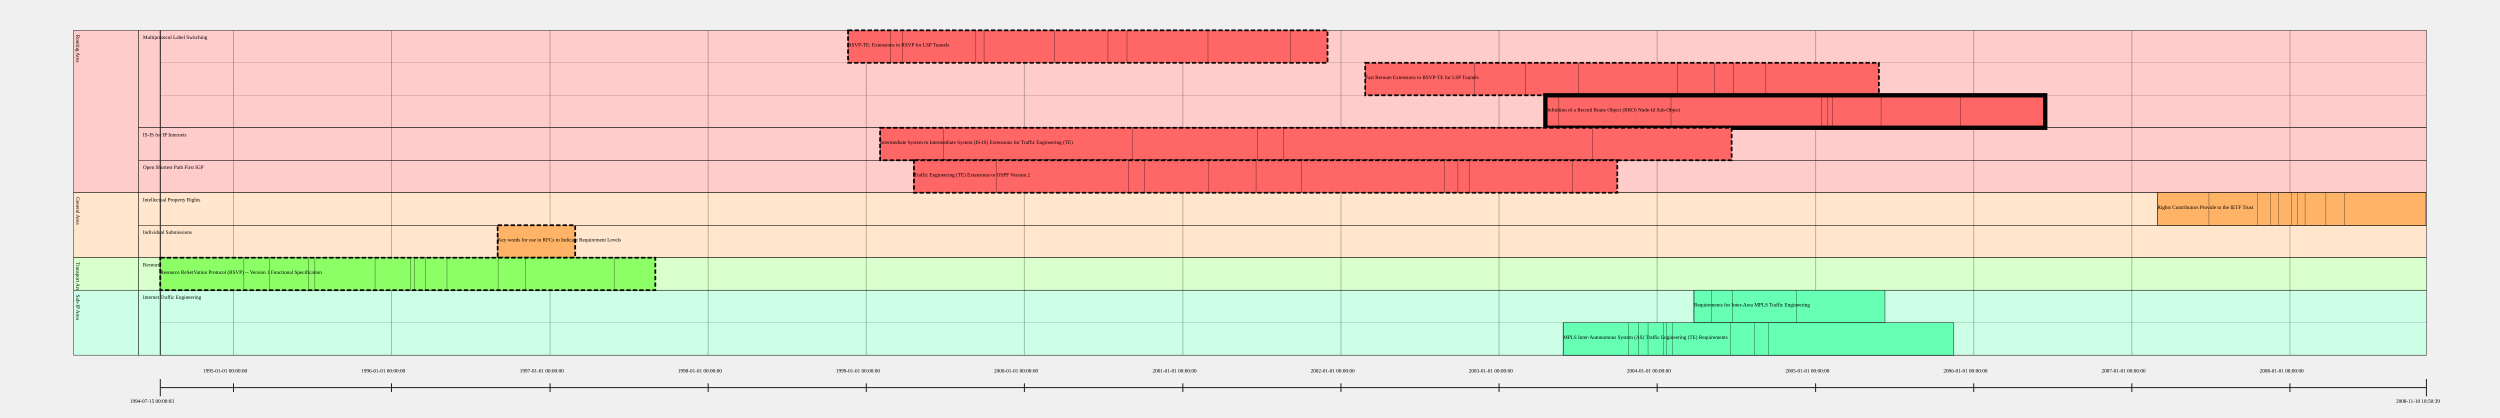
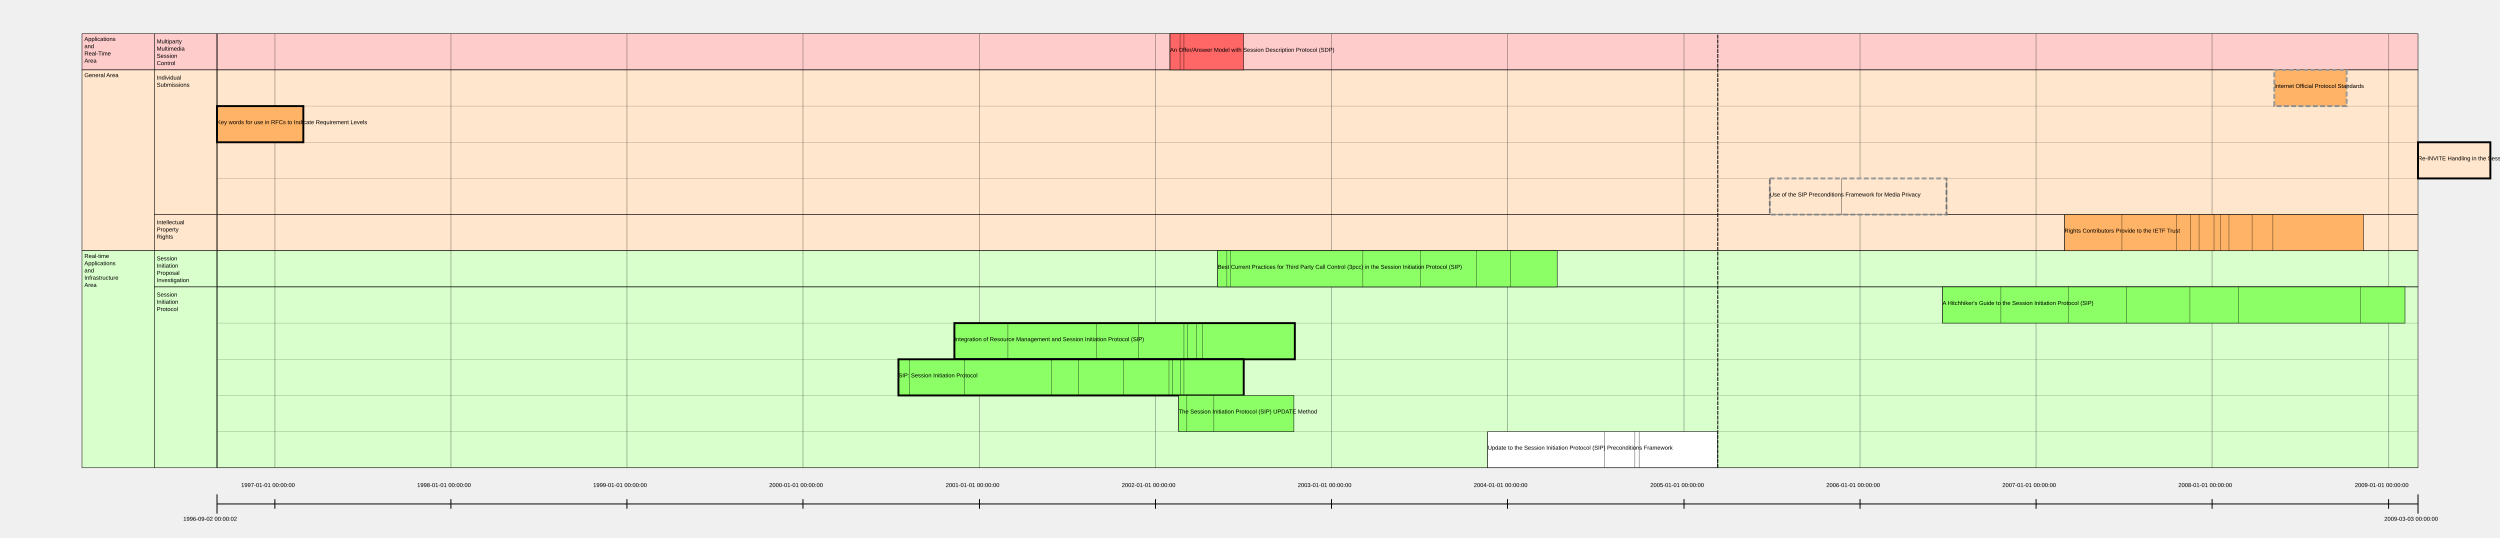
- <svg xmlns="http://www.w3.org/2000/svg" baseProfile="full" height="965" version="1.1" width="5772">
+ <svg xmlns="http://www.w3.org/2000/svg" baseProfile="full" height="1115" version="1.1" width="5184">
  <defs />
-   <style type="text/css">#title ,#abstract {
+   <style type="text/css">text {
    font-family: Arial;
    background-color: #92a8d1;
    height: 100%;
}</style>
-   <rect fill="#ffcccc" height="375" stroke="#000000" width="150" x="170" y="70" />
-   <text lengthAdjust="spacing" textLength="150" writing-mode="tb" x="180" y="80">Routing Area</text>
-   <rect fill="#ffe6cc" height="150" stroke="#000000" width="150" x="170" y="445" />
-   <text lengthAdjust="spacing" textLength="150" writing-mode="tb" x="180" y="455">General Area</text>
-   <rect fill="#d9ffcc" height="75" stroke="#000000" width="150" x="170" y="595" />
-   <text lengthAdjust="spacing" textLength="150" writing-mode="tb" x="180" y="605">Transport Area</text>
-   <rect fill="#ccffe6" height="150" stroke="#000000" width="150" x="170" y="670" />
-   <text lengthAdjust="spacing" textLength="150" writing-mode="tb" x="180" y="680">Sub-IP Area</text>
-   <rect fill="#ffcccc" height="225" stroke="#000000" width="5282" x="320" y="70" />
-   <text lengthAdjust="spacing" textLength="150" x="330" y="90">Multiprotocol Label Switching</text>
-   <line stroke="#000000" stroke-width="2" x1="370" x2="370" y1="70" y2="295" />
-   <rect fill="#ffcccc" height="75" stroke="#000000" width="5282" x="320" y="295" />
-   <text lengthAdjust="spacing" textLength="150" x="330" y="315">IS-IS for IP Internets</text>
-   <line stroke="#000000" stroke-width="2" x1="370" x2="370" y1="295" y2="370" />
-   <rect fill="#ffcccc" height="75" stroke="#000000" width="5282" x="320" y="370" />
-   <text lengthAdjust="spacing" textLength="150" x="330" y="390">Open Shortest Path First IGP</text>
-   <line stroke="#000000" stroke-width="2" x1="370" x2="370" y1="370" y2="445" />
-   <rect fill="#ffe6cc" height="75" stroke="#000000" width="5282" x="320" y="445" />
-   <text lengthAdjust="spacing" textLength="150" x="330" y="465">Intellectual Property Rights</text>
-   <line stroke="#000000" stroke-width="2" x1="370" x2="370" y1="445" y2="520" />
-   <rect fill="#ffe6cc" height="75" stroke="#000000" width="5282" x="320" y="520" />
-   <text lengthAdjust="spacing" textLength="150" x="330" y="540">Individual Submissions</text>
-   <line stroke="#000000" stroke-width="2" x1="370" x2="370" y1="520" y2="595" />
-   <rect fill="#d9ffcc" height="75" stroke="#000000" width="5282" x="320" y="595" />
-   <text lengthAdjust="spacing" textLength="150" x="330" y="615">Resource Reservation Setup Protocol</text>
-   <line stroke="#000000" stroke-width="2" x1="370" x2="370" y1="595" y2="670" />
-   <rect fill="#ccffe6" height="150" stroke="#000000" width="5282" x="320" y="670" />
-   <text lengthAdjust="spacing" textLength="150" x="330" y="690">Internet Traffic Engineering</text>
-   <line stroke="#000000" stroke-width="2" x1="370" x2="370" y1="670" y2="820" />
-   <line stroke="#000000" stroke-width="2" x1="370" x2="5602" y1="895" y2="895" />
-   <line stroke="#000000" stroke-width="2" x1="370" x2="370" y1="915" y2="875" />
-   <line stroke="#000000" stroke-width="2" x1="5602" x2="5602" y1="915" y2="875" />
-   <text x="300" y="930">1994-07-15 00:00:03</text>
-   <text x="5532" y="930">2008-11-10 18:50:39</text>
-   <line stroke="#111111" stroke-opacity="0.3" stroke-width="2" x1="539" x2="539" y1="820" y2="70" />
-   <line stroke="#000000" stroke-width="2" x1="539" x2="539" y1="905" y2="885" />
-   <text x="469" y="860">1995-01-01 00:00:00</text>
-   <line stroke="#111111" stroke-opacity="0.3" stroke-width="2" x1="904" x2="904" y1="820" y2="70" />
-   <line stroke="#000000" stroke-width="2" x1="904" x2="904" y1="905" y2="885" />
-   <text x="834" y="860">1996-01-01 00:00:00</text>
-   <line stroke="#111111" stroke-opacity="0.3" stroke-width="2" x1="1270" x2="1270" y1="820" y2="70" />
-   <line stroke="#000000" stroke-width="2" x1="1270" x2="1270" y1="905" y2="885" />
-   <text x="1200" y="860">1997-01-01 00:00:00</text>
-   <line stroke="#111111" stroke-opacity="0.3" stroke-width="2" x1="1635" x2="1635" y1="820" y2="70" />
-   <line stroke="#000000" stroke-width="2" x1="1635" x2="1635" y1="905" y2="885" />
-   <text x="1565" y="860">1998-01-01 00:00:00</text>
-   <line stroke="#111111" stroke-opacity="0.3" stroke-width="2" x1="2000" x2="2000" y1="820" y2="70" />
-   <line stroke="#000000" stroke-width="2" x1="2000" x2="2000" y1="905" y2="885" />
-   <text x="1930" y="860">1999-01-01 00:00:00</text>
-   <line stroke="#111111" stroke-opacity="0.3" stroke-width="2" x1="2365" x2="2365" y1="820" y2="70" />
-   <line stroke="#000000" stroke-width="2" x1="2365" x2="2365" y1="905" y2="885" />
-   <text x="2295" y="860">2000-01-01 00:00:00</text>
-   <line stroke="#111111" stroke-opacity="0.3" stroke-width="2" x1="2731" x2="2731" y1="820" y2="70" />
-   <line stroke="#000000" stroke-width="2" x1="2731" x2="2731" y1="905" y2="885" />
-   <text x="2661" y="860">2001-01-01 00:00:00</text>
-   <line stroke="#111111" stroke-opacity="0.3" stroke-width="2" x1="3096" x2="3096" y1="820" y2="70" />
-   <line stroke="#000000" stroke-width="2" x1="3096" x2="3096" y1="905" y2="885" />
-   <text x="3026" y="860">2002-01-01 00:00:00</text>
-   <line stroke="#111111" stroke-opacity="0.3" stroke-width="2" x1="3461" x2="3461" y1="820" y2="70" />
-   <line stroke="#000000" stroke-width="2" x1="3461" x2="3461" y1="905" y2="885" />
-   <text x="3391" y="860">2003-01-01 00:00:00</text>
-   <line stroke="#111111" stroke-opacity="0.3" stroke-width="2" x1="3826" x2="3826" y1="820" y2="70" />
-   <line stroke="#000000" stroke-width="2" x1="3826" x2="3826" y1="905" y2="885" />
-   <text x="3756" y="860">2004-01-01 00:00:00</text>
-   <line stroke="#111111" stroke-opacity="0.3" stroke-width="2" x1="4192" x2="4192" y1="820" y2="70" />
-   <line stroke="#000000" stroke-width="2" x1="4192" x2="4192" y1="905" y2="885" />
-   <text x="4122" y="860">2005-01-01 00:00:00</text>
-   <line stroke="#111111" stroke-opacity="0.3" stroke-width="2" x1="4557" x2="4557" y1="820" y2="70" />
-   <line stroke="#000000" stroke-width="2" x1="4557" x2="4557" y1="905" y2="885" />
-   <text x="4487" y="860">2006-01-01 00:00:00</text>
-   <line stroke="#111111" stroke-opacity="0.3" stroke-width="2" x1="4922" x2="4922" y1="820" y2="70" />
-   <line stroke="#000000" stroke-width="2" x1="4922" x2="4922" y1="905" y2="885" />
-   <text x="4852" y="860">2007-01-01 00:00:00</text>
-   <line stroke="#111111" stroke-opacity="0.3" stroke-width="2" x1="5287" x2="5287" y1="820" y2="70" />
-   <line stroke="#000000" stroke-width="2" x1="5287" x2="5287" y1="905" y2="885" />
-   <text x="5217" y="860">2008-01-01 00:00:00</text>
-   <rect fill="#ff6666" height="75" stroke="#000000" stroke-dasharray="10,5" stroke-width="4" width="1107" x="1958" y="70" />
-   <line stroke="#000000" stroke-opacity="0.67" stroke-width="1" x1="2980" x2="2980" y1="145" y2="70" />
-   <line stroke="#000000" stroke-opacity="0.67" stroke-width="1" x1="2789" x2="2789" y1="145" y2="70" />
-   <line stroke="#000000" stroke-opacity="0.67" stroke-width="1" x1="2602" x2="2602" y1="145" y2="70" />
-   <line stroke="#000000" stroke-opacity="0.67" stroke-width="1" x1="2558" x2="2558" y1="145" y2="70" />
-   <line stroke="#000000" stroke-opacity="0.67" stroke-width="1" x1="2434" x2="2434" y1="145" y2="70" />
-   <line stroke="#000000" stroke-opacity="0.67" stroke-width="1" x1="2272" x2="2272" y1="145" y2="70" />
-   <line stroke="#000000" stroke-opacity="0.67" stroke-width="1" x1="2253" x2="2253" y1="145" y2="70" />
-   <line stroke="#000000" stroke-opacity="0.67" stroke-width="1" x1="2083" x2="2083" y1="145" y2="70" />
-   <line stroke="#000000" stroke-opacity="0.67" stroke-width="1" x1="2056" x2="2056" y1="145" y2="70" />
-   <line stroke="#000000" stroke-opacity="0.67" stroke-width="1" x1="1958" x2="1958" y1="145" y2="70" />
-   <text lengthAdjust="spacingAndGlyphs" textLength="1107" x="1958" y="107.5">RSVP-TE: Extensions to RSVP for LSP Tunnels</text>
-   <line stroke="#111111" stroke-opacity="0.3" stroke-width="1" x1="370" x2="5602" y1="145" y2="145" />
-   <rect fill="#ff6666" height="75" stroke="#000000" stroke-dasharray="10,5" stroke-width="4" width="1186" x="3152" y="145" />
-   <line stroke="#000000" stroke-opacity="0.67" stroke-width="1" x1="4077" x2="4077" y1="220" y2="145" />
-   <line stroke="#000000" stroke-opacity="0.67" stroke-width="1" x1="4002" x2="4002" y1="220" y2="145" />
-   <line stroke="#000000" stroke-opacity="0.67" stroke-width="1" x1="3958" x2="3958" y1="220" y2="145" />
-   <line stroke="#000000" stroke-opacity="0.67" stroke-width="1" x1="3873" x2="3873" y1="220" y2="145" />
-   <line stroke="#000000" stroke-opacity="0.67" stroke-width="1" x1="3644" x2="3644" y1="220" y2="145" />
-   <line stroke="#000000" stroke-opacity="0.67" stroke-width="1" x1="3522" x2="3522" y1="220" y2="145" />
-   <line stroke="#000000" stroke-opacity="0.67" stroke-width="1" x1="3405" x2="3405" y1="220" y2="145" />
-   <line stroke="#000000" stroke-opacity="0.67" stroke-width="1" x1="3152" x2="3152" y1="220" y2="145" />
-   <text lengthAdjust="spacingAndGlyphs" textLength="1186" x="3152" y="182.5">Fast Reroute Extensions to RSVP-TE for LSP Tunnels</text>
-   <line stroke="#111111" stroke-opacity="0.3" stroke-width="1" x1="370" x2="5602" y1="220" y2="220" />
-   <rect fill="#ff6666" height="75" stroke="#000000" stroke-dasharray="10,0" stroke-width="10" width="1154" x="3568" y="220" />
-   <line stroke="#000000" stroke-opacity="0.67" stroke-width="1" x1="4527" x2="4527" y1="295" y2="220" />
-   <line stroke="#000000" stroke-opacity="0.67" stroke-width="1" x1="4343" x2="4343" y1="295" y2="220" />
-   <line stroke="#000000" stroke-opacity="0.67" stroke-width="1" x1="4231" x2="4231" y1="295" y2="220" />
-   <line stroke="#000000" stroke-opacity="0.67" stroke-width="1" x1="4220" x2="4220" y1="295" y2="220" />
-   <line stroke="#000000" stroke-opacity="0.67" stroke-width="1" x1="4206" x2="4206" y1="295" y2="220" />
-   <line stroke="#000000" stroke-opacity="0.67" stroke-width="1" x1="3858" x2="3858" y1="295" y2="220" />
-   <line stroke="#000000" stroke-opacity="0.67" stroke-width="1" x1="3599" x2="3599" y1="295" y2="220" />
-   <line stroke="#000000" stroke-opacity="0.67" stroke-width="1" x1="3568" x2="3568" y1="295" y2="220" />
-   <text lengthAdjust="spacingAndGlyphs" textLength="1154" x="3568" y="257.5">Definition of a Record Route Object (RRO) Node-Id Sub-Object</text>
-   <line stroke="#111111" stroke-opacity="0.3" stroke-width="1" x1="370" x2="5602" y1="295" y2="295" />
-   <rect fill="#ff6666" height="75" stroke="#000000" stroke-dasharray="10,5" stroke-width="4" width="1966" x="2032" y="295" />
-   <line stroke="#000000" stroke-opacity="0.67" stroke-width="1" x1="3677" x2="3677" y1="370" y2="295" />
-   <line stroke="#000000" stroke-opacity="0.67" stroke-width="1" x1="2963" x2="2963" y1="370" y2="295" />
-   <line stroke="#000000" stroke-opacity="0.67" stroke-width="1" x1="2903" x2="2903" y1="370" y2="295" />
-   <line stroke="#000000" stroke-opacity="0.67" stroke-width="1" x1="2614" x2="2614" y1="370" y2="295" />
-   <line stroke="#000000" stroke-opacity="0.67" stroke-width="1" x1="2178" x2="2178" y1="370" y2="295" />
-   <line stroke="#000000" stroke-opacity="0.67" stroke-width="1" x1="2032" x2="2032" y1="370" y2="295" />
-   <text lengthAdjust="spacingAndGlyphs" textLength="1966" x="2032" y="332.5">Intermediate System to Intermediate System (IS-IS) Extensions for Traffic Engineering (TE)</text>
-   <line stroke="#111111" stroke-opacity="0.3" stroke-width="1" x1="370" x2="5602" y1="370" y2="370" />
-   <rect fill="#ff6666" height="75" stroke="#000000" stroke-dasharray="10,5" stroke-width="4" width="1624" x="2110" y="370" />
-   <line stroke="#000000" stroke-opacity="0.67" stroke-width="1" x1="3630" x2="3630" y1="445" y2="370" />
-   <line stroke="#000000" stroke-opacity="0.67" stroke-width="1" x1="3392" x2="3392" y1="445" y2="370" />
-   <line stroke="#000000" stroke-opacity="0.67" stroke-width="1" x1="3366" x2="3366" y1="445" y2="370" />
-   <line stroke="#000000" stroke-opacity="0.67" stroke-width="1" x1="3335" x2="3335" y1="445" y2="370" />
-   <line stroke="#000000" stroke-opacity="0.67" stroke-width="1" x1="3005" x2="3005" y1="445" y2="370" />
-   <line stroke="#000000" stroke-opacity="0.67" stroke-width="1" x1="2900" x2="2900" y1="445" y2="370" />
-   <line stroke="#000000" stroke-opacity="0.67" stroke-width="1" x1="2791" x2="2791" y1="445" y2="370" />
-   <line stroke="#000000" stroke-opacity="0.67" stroke-width="1" x1="2643" x2="2643" y1="445" y2="370" />
-   <line stroke="#000000" stroke-opacity="0.67" stroke-width="1" x1="2605" x2="2605" y1="445" y2="370" />
-   <line stroke="#000000" stroke-opacity="0.67" stroke-width="1" x1="2300" x2="2300" y1="445" y2="370" />
-   <line stroke="#000000" stroke-opacity="0.67" stroke-width="1" x1="2110" x2="2110" y1="445" y2="370" />
-   <text lengthAdjust="spacingAndGlyphs" textLength="1624" x="2110" y="407.5">Traffic Engineering (TE) Extensions to OSPF Version 2</text>
-   <line stroke="#111111" stroke-opacity="0.3" stroke-width="1" x1="370" x2="5602" y1="445" y2="445" />
-   <rect fill="#ffb366" height="75" stroke="#000000" stroke-dasharray="10,0" stroke-width="1" width="620" x="4981" y="445" />
-   <line stroke="#000000" stroke-opacity="0.67" stroke-width="1" x1="5413" x2="5413" y1="520" y2="445" />
-   <line stroke="#000000" stroke-opacity="0.67" stroke-width="1" x1="5370" x2="5370" y1="520" y2="445" />
-   <line stroke="#000000" stroke-opacity="0.67" stroke-width="1" x1="5322" x2="5322" y1="520" y2="445" />
-   <line stroke="#000000" stroke-opacity="0.67" stroke-width="1" x1="5305" x2="5305" y1="520" y2="445" />
-   <line stroke="#000000" stroke-opacity="0.67" stroke-width="1" x1="5291" x2="5291" y1="520" y2="445" />
-   <line stroke="#000000" stroke-opacity="0.67" stroke-width="1" x1="5260" x2="5260" y1="520" y2="445" />
-   <line stroke="#000000" stroke-opacity="0.67" stroke-width="1" x1="5242" x2="5242" y1="520" y2="445" />
-   <line stroke="#000000" stroke-opacity="0.67" stroke-width="1" x1="5212" x2="5212" y1="520" y2="445" />
-   <line stroke="#000000" stroke-opacity="0.67" stroke-width="1" x1="5100" x2="5100" y1="520" y2="445" />
-   <line stroke="#000000" stroke-opacity="0.67" stroke-width="1" x1="4981" x2="4981" y1="520" y2="445" />
-   <text lengthAdjust="spacingAndGlyphs" textLength="620" x="4981" y="482.5">Rights Contributors Provide to the IETF Trust</text>
-   <line stroke="#111111" stroke-opacity="0.3" stroke-width="1" x1="370" x2="5602" y1="520" y2="520" />
-   <rect fill="#ffb366" height="75" stroke="#000000" stroke-dasharray="10,5" stroke-width="4" width="179" x="1149" y="520" />
-   <line stroke="#000000" stroke-opacity="0.67" stroke-width="1" x1="1149" x2="1149" y1="595" y2="520" />
-   <text lengthAdjust="spacingAndGlyphs" textLength="179" x="1149" y="557.5">Key words for use in RFCs to Indicate Requirement Levels</text>
-   <line stroke="#111111" stroke-opacity="0.3" stroke-width="1" x1="370" x2="5602" y1="595" y2="595" />
-   <rect fill="#8cff66" height="75" stroke="#000000" stroke-dasharray="10,5" stroke-width="4" width="1143" x="370" y="595" />
-   <line stroke="#000000" stroke-opacity="0.67" stroke-width="1" x1="1418" x2="1418" y1="670" y2="595" />
-   <line stroke="#000000" stroke-opacity="0.67" stroke-width="1" x1="1213" x2="1213" y1="670" y2="595" />
-   <line stroke="#000000" stroke-opacity="0.67" stroke-width="1" x1="1150" x2="1150" y1="670" y2="595" />
-   <line stroke="#000000" stroke-opacity="0.67" stroke-width="1" x1="1032" x2="1032" y1="670" y2="595" />
-   <line stroke="#000000" stroke-opacity="0.67" stroke-width="1" x1="982" x2="982" y1="670" y2="595" />
-   <line stroke="#000000" stroke-opacity="0.67" stroke-width="1" x1="957" x2="957" y1="670" y2="595" />
-   <line stroke="#000000" stroke-opacity="0.67" stroke-width="1" x1="948" x2="948" y1="670" y2="595" />
-   <line stroke="#000000" stroke-opacity="0.67" stroke-width="1" x1="866" x2="866" y1="670" y2="595" />
-   <line stroke="#000000" stroke-opacity="0.67" stroke-width="1" x1="727" x2="727" y1="670" y2="595" />
-   <line stroke="#000000" stroke-opacity="0.67" stroke-width="1" x1="712" x2="712" y1="670" y2="595" />
-   <line stroke="#000000" stroke-opacity="0.67" stroke-width="1" x1="622" x2="622" y1="670" y2="595" />
-   <line stroke="#000000" stroke-opacity="0.67" stroke-width="1" x1="563" x2="563" y1="670" y2="595" />
-   <line stroke="#000000" stroke-opacity="0.67" stroke-width="1" x1="370" x2="370" y1="670" y2="595" />
-   <text lengthAdjust="spacingAndGlyphs" textLength="1143" x="370" y="632.5">Resource ReSerVation Protocol (RSVP) -- Version 1 Functional Specification</text>
-   <line stroke="#111111" stroke-opacity="0.3" stroke-width="1" x1="370" x2="5602" y1="670" y2="670" />
-   <rect fill="#66ffb3" height="75" stroke="#000000" stroke-dasharray="10,0" stroke-width="1" width="441" x="3911" y="670" />
-   <line stroke="#000000" stroke-opacity="0.67" stroke-width="1" x1="4148" x2="4148" y1="745" y2="670" />
-   <line stroke="#000000" stroke-opacity="0.67" stroke-width="1" x1="4000" x2="4000" y1="745" y2="670" />
-   <line stroke="#000000" stroke-opacity="0.67" stroke-width="1" x1="3951" x2="3951" y1="745" y2="670" />
-   <line stroke="#000000" stroke-opacity="0.67" stroke-width="1" x1="3911" x2="3911" y1="745" y2="670" />
-   <text lengthAdjust="spacingAndGlyphs" textLength="441" x="3911" y="707.5">Requirements for Inter-Area MPLS Traffic Engineering</text>
-   <line stroke="#111111" stroke-opacity="0.3" stroke-width="1" x1="370" x2="5602" y1="745" y2="745" />
-   <rect fill="#66ffb3" height="75" stroke="#000000" stroke-dasharray="10,0" stroke-width="1" width="902" x="3609" y="745" />
-   <line stroke="#000000" stroke-opacity="0.67" stroke-width="1" x1="4083" x2="4083" y1="820" y2="745" />
-   <line stroke="#000000" stroke-opacity="0.67" stroke-width="1" x1="4051" x2="4051" y1="820" y2="745" />
-   <line stroke="#000000" stroke-opacity="0.67" stroke-width="1" x1="3995" x2="3995" y1="820" y2="745" />
-   <line stroke="#000000" stroke-opacity="0.67" stroke-width="1" x1="3862" x2="3862" y1="820" y2="745" />
-   <line stroke="#000000" stroke-opacity="0.67" stroke-width="1" x1="3847" x2="3847" y1="820" y2="745" />
-   <line stroke="#000000" stroke-opacity="0.67" stroke-width="1" x1="3840" x2="3840" y1="820" y2="745" />
-   <line stroke="#000000" stroke-opacity="0.67" stroke-width="1" x1="3805" x2="3805" y1="820" y2="745" />
-   <line stroke="#000000" stroke-opacity="0.67" stroke-width="1" x1="3783" x2="3783" y1="820" y2="745" />
-   <line stroke="#000000" stroke-opacity="0.67" stroke-width="1" x1="3760" x2="3760" y1="820" y2="745" />
-   <line stroke="#000000" stroke-opacity="0.67" stroke-width="1" x1="3609" x2="3609" y1="820" y2="745" />
-   <text lengthAdjust="spacingAndGlyphs" textLength="902" x="3609" y="782.5">MPLS Inter-Autonomous System (AS) Traffic Engineering (TE) Requirements</text>
-   <line stroke="#111111" stroke-opacity="0.3" stroke-width="1" x1="370" x2="5602" y1="820" y2="820" />
-   <rect height="1" id="tooltip_bg" rx="4" ry="4" visibility="hidden" width="1" x="0" y="0" />
+   <rect fill="#ffcccc" height="75" stroke="#000000" width="150" x="170" y="70" />
+   <text textLength="96" x="175" y="85">Applications</text>
+   <text textLength="24" x="175" y="100">and</text>
+   <text textLength="72" x="175" y="115">Real-Time</text>
+   <text textLength="32" x="175" y="130">Area</text>
+   <rect fill="#ffe6cc" height="375" stroke="#000000" width="150" x="170" y="145" />
+   <text textLength="140" x="175" y="160">General Area</text>
+   <rect fill="#d9ffcc" height="450" stroke="#000000" width="150" x="170" y="520" />
+   <text textLength="72" x="175" y="535">Real-time</text>
+   <text textLength="96" x="175" y="550">Applications</text>
+   <text textLength="24" x="175" y="565">and</text>
+   <text textLength="112" x="175" y="580">Infrastructure</text>
+   <text textLength="32" x="175" y="595">Area</text>
+   <rect fill="#ffcccc" height="75" stroke="#000000" width="4694" x="320" y="70" />
+   <text textLength="80" x="325" y="90">Multiparty</text>
+   <text textLength="80" x="325" y="105">Multimedia</text>
+   <text textLength="56" x="325" y="120">Session</text>
+   <text textLength="56" x="325" y="135">Control</text>
+   <line stroke="#000000" stroke-width="2" x1="450" x2="450" y1="70" y2="145" />
+   <rect fill="#ffe6cc" height="300" stroke="#000000" width="4694" x="320" y="145" />
+   <text textLength="80" x="325" y="165">Individual</text>
+   <text textLength="88" x="325" y="180">Submissions</text>
+   <line stroke="#000000" stroke-width="2" x1="450" x2="450" y1="145" y2="445" />
+   <rect fill="#ffe6cc" height="75" stroke="#000000" width="4694" x="320" y="445" />
+   <text textLength="96" x="325" y="465">Intellectual</text>
+   <text textLength="64" x="325" y="480">Property</text>
+   <text textLength="48" x="325" y="495">Rights</text>
+   <line stroke="#000000" stroke-width="2" x1="450" x2="450" y1="445" y2="520" />
+   <rect fill="#d9ffcc" height="75" stroke="#000000" width="4694" x="320" y="520" />
+   <text textLength="56" x="325" y="540">Session</text>
+   <text textLength="80" x="325" y="555">Initiation</text>
+   <text textLength="64" x="325" y="570">Proposal</text>
+   <text textLength="104" x="325" y="585">Investigation</text>
+   <line stroke="#000000" stroke-width="2" x1="450" x2="450" y1="520" y2="595" />
+   <rect fill="#d9ffcc" height="375" stroke="#000000" width="4694" x="320" y="595" />
+   <text textLength="56" x="325" y="615">Session</text>
+   <text textLength="80" x="325" y="630">Initiation</text>
+   <text textLength="64" x="325" y="645">Protocol</text>
+   <line stroke="#000000" stroke-width="2" x1="450" x2="450" y1="595" y2="970" />
+   <line stroke="#000000" stroke-width="2" x1="450" x2="5014" y1="1045" y2="1045" />
+   <line stroke="#000000" stroke-width="2" x1="450" x2="450" y1="1065" y2="1025" />
+   <line stroke="#000000" stroke-width="2" x1="5014" x2="5014" y1="1065" y2="1025" />
+   <text x="380" y="1080">1996-09-02 00:00:02</text>
+   <text x="4944" y="1080">2009-03-03 00:00:00</text>
+   <line stroke="#111111" stroke-opacity="0.3" stroke-width="2" x1="570" x2="570" y1="970" y2="70" />
+   <line stroke="#000000" stroke-width="2" x1="570" x2="570" y1="1055" y2="1035" />
+   <text x="500" y="1010">1997-01-01 00:00:00</text>
+   <line stroke="#111111" stroke-opacity="0.3" stroke-width="2" x1="935" x2="935" y1="970" y2="70" />
+   <line stroke="#000000" stroke-width="2" x1="935" x2="935" y1="1055" y2="1035" />
+   <text x="865" y="1010">1998-01-01 00:00:00</text>
+   <line stroke="#111111" stroke-opacity="0.3" stroke-width="2" x1="1300" x2="1300" y1="970" y2="70" />
+   <line stroke="#000000" stroke-width="2" x1="1300" x2="1300" y1="1055" y2="1035" />
+   <text x="1230" y="1010">1999-01-01 00:00:00</text>
+   <line stroke="#111111" stroke-opacity="0.3" stroke-width="2" x1="1665" x2="1665" y1="970" y2="70" />
+   <line stroke="#000000" stroke-width="2" x1="1665" x2="1665" y1="1055" y2="1035" />
+   <text x="1595" y="1010">2000-01-01 00:00:00</text>
+   <line stroke="#111111" stroke-opacity="0.3" stroke-width="2" x1="2031" x2="2031" y1="970" y2="70" />
+   <line stroke="#000000" stroke-width="2" x1="2031" x2="2031" y1="1055" y2="1035" />
+   <text x="1961" y="1010">2001-01-01 00:00:00</text>
+   <line stroke="#111111" stroke-opacity="0.3" stroke-width="2" x1="2396" x2="2396" y1="970" y2="70" />
+   <line stroke="#000000" stroke-width="2" x1="2396" x2="2396" y1="1055" y2="1035" />
+   <text x="2326" y="1010">2002-01-01 00:00:00</text>
+   <line stroke="#111111" stroke-opacity="0.3" stroke-width="2" x1="2761" x2="2761" y1="970" y2="70" />
+   <line stroke="#000000" stroke-width="2" x1="2761" x2="2761" y1="1055" y2="1035" />
+   <text x="2691" y="1010">2003-01-01 00:00:00</text>
+   <line stroke="#111111" stroke-opacity="0.3" stroke-width="2" x1="3126" x2="3126" y1="970" y2="70" />
+   <line stroke="#000000" stroke-width="2" x1="3126" x2="3126" y1="1055" y2="1035" />
+   <text x="3056" y="1010">2004-01-01 00:00:00</text>
+   <line stroke="#111111" stroke-opacity="0.3" stroke-width="2" x1="3492" x2="3492" y1="970" y2="70" />
+   <line stroke="#000000" stroke-width="2" x1="3492" x2="3492" y1="1055" y2="1035" />
+   <text x="3422" y="1010">2005-01-01 00:00:00</text>
+   <line stroke="#111111" stroke-opacity="0.3" stroke-width="2" x1="3857" x2="3857" y1="970" y2="70" />
+   <line stroke="#000000" stroke-width="2" x1="3857" x2="3857" y1="1055" y2="1035" />
+   <text x="3787" y="1010">2006-01-01 00:00:00</text>
+   <line stroke="#111111" stroke-opacity="0.3" stroke-width="2" x1="4222" x2="4222" y1="970" y2="70" />
+   <line stroke="#000000" stroke-width="2" x1="4222" x2="4222" y1="1055" y2="1035" />
+   <text x="4152" y="1010">2007-01-01 00:00:00</text>
+   <line stroke="#111111" stroke-opacity="0.3" stroke-width="2" x1="4587" x2="4587" y1="970" y2="70" />
+   <line stroke="#000000" stroke-width="2" x1="4587" x2="4587" y1="1055" y2="1035" />
+   <text x="4517" y="1010">2008-01-01 00:00:00</text>
+   <line stroke="#111111" stroke-opacity="0.3" stroke-width="2" x1="4953" x2="4953" y1="970" y2="70" />
+   <line stroke="#000000" stroke-width="2" x1="4953" x2="4953" y1="1055" y2="1035" />
+   <text x="4883" y="1010">2009-01-01 00:00:00</text>
+   <rect fill="#ff6666" height="75" stroke="#000000" stroke-dasharray="10,0" stroke-width="1" width="153" x="2426" y="70" />
+   <text lengthAdjust="spacingAndGlyphs" textLength="153" x="2426" y="107.5">An Offer/Answer Model with Session Description Protocol (SDP)</text>
+   <line stroke="#111111" stroke-opacity="0.3" stroke-width="1" x1="450" x2="5014" y1="145" y2="145" />
+   <line stroke="#000000" stroke-opacity="0.67" stroke-width="1" x1="2455" x2="2455" y1="145" y2="70" />
+   <line stroke="#000000" stroke-opacity="0.67" stroke-width="1" x1="2447" x2="2447" y1="145" y2="70" />
+   <line stroke="#000000" stroke-opacity="0.67" stroke-width="1" x1="2426" x2="2426" y1="145" y2="70" />
+   <rect fill="#ffb366" height="75" stroke="#999999" stroke-dasharray="10,5" stroke-width="4" width="150" x="4716" y="145" />
+   <text lengthAdjust="spacingAndGlyphs" textLength="150" x="4716" y="182.5">Internet Official Protocol Standards</text>
+   <line stroke="#111111" stroke-opacity="0.3" stroke-width="1" x1="450" x2="5014" y1="220" y2="220" />
+   <rect fill="#ffb366" height="75" stroke="#000000" stroke-dasharray="10,0" stroke-width="4" width="179" x="450" y="220" />
+   <text lengthAdjust="spacingAndGlyphs" textLength="179" x="450" y="257.5">Key words for use in RFCs to Indicate Requirement Levels</text>
+   <line stroke="#111111" stroke-opacity="0.3" stroke-width="1" x1="450" x2="5014" y1="295" y2="295" />
+   <line stroke="#000000" stroke-opacity="0.67" stroke-width="1" x1="450" x2="450" y1="295" y2="220" />
+   <rect fill="#ffe6cc" height="75" stroke="#000000" stroke-dasharray="10,0" stroke-width="4" width="150" x="5014" y="295" />
+   <text lengthAdjust="spacingAndGlyphs" textLength="150" x="5014" y="332.5">Re-INVITE Handling in the Session Initiation Protocol (SIP)</text>
+   <line stroke="#111111" stroke-opacity="0.3" stroke-width="1" x1="450" x2="5014" y1="370" y2="370" />
+   <line stroke="#000000" stroke-opacity="0.67" stroke-width="1" x1="5014" x2="5014" y1="370" y2="295" />
+   <rect fill="#ffe6cc" height="75" stroke="#999999" stroke-dasharray="10,5" stroke-width="4" width="366" x="3670" y="370" />
+   <text lengthAdjust="spacingAndGlyphs" textLength="366" x="3670" y="407.5">Use of the SIP Preconditions Framework for Media Privacy</text>
+   <line stroke="#111111" stroke-opacity="0.3" stroke-width="1" x1="450" x2="5014" y1="445" y2="445" />
+   <line stroke="#000000" stroke-opacity="0.67" stroke-width="1" x1="4037" x2="4037" y1="445" y2="370" />
+   <line stroke="#000000" stroke-opacity="0.67" stroke-width="1" x1="3818" x2="3818" y1="445" y2="370" />
+   <line stroke="#000000" stroke-opacity="0.67" stroke-width="1" x1="3670" x2="3670" y1="445" y2="370" />
+   <rect fill="#ffb366" height="75" stroke="#000000" stroke-dasharray="10,0" stroke-width="1" width="620" x="4281" y="445" />
+   <text lengthAdjust="spacingAndGlyphs" textLength="620" x="4281" y="482.5">Rights Contributors Provide to the IETF Trust</text>
+   <line stroke="#111111" stroke-opacity="0.3" stroke-width="1" x1="450" x2="5014" y1="520" y2="520" />
+   <line stroke="#000000" stroke-opacity="0.67" stroke-width="1" x1="4713" x2="4713" y1="520" y2="445" />
+   <line stroke="#000000" stroke-opacity="0.67" stroke-width="1" x1="4670" x2="4670" y1="520" y2="445" />
+   <line stroke="#000000" stroke-opacity="0.67" stroke-width="1" x1="4622" x2="4622" y1="520" y2="445" />
+   <line stroke="#000000" stroke-opacity="0.67" stroke-width="1" x1="4605" x2="4605" y1="520" y2="445" />
+   <line stroke="#000000" stroke-opacity="0.67" stroke-width="1" x1="4591" x2="4591" y1="520" y2="445" />
+   <line stroke="#000000" stroke-opacity="0.67" stroke-width="1" x1="4560" x2="4560" y1="520" y2="445" />
+   <line stroke="#000000" stroke-opacity="0.67" stroke-width="1" x1="4542" x2="4542" y1="520" y2="445" />
+   <line stroke="#000000" stroke-opacity="0.67" stroke-width="1" x1="4513" x2="4513" y1="520" y2="445" />
+   <line stroke="#000000" stroke-opacity="0.67" stroke-width="1" x1="4400" x2="4400" y1="520" y2="445" />
+   <line stroke="#000000" stroke-opacity="0.67" stroke-width="1" x1="4281" x2="4281" y1="520" y2="445" />
+   <rect fill="#8cff66" height="75" stroke="#000000" stroke-dasharray="10,0" stroke-width="1" width="704" x="2525" y="520" />
+   <text lengthAdjust="spacingAndGlyphs" textLength="704" x="2525" y="557.5">Best Current Practices for Third Party Call Control (3pcc) in the Session Initiation Protocol (SIP)</text>
+   <line stroke="#111111" stroke-opacity="0.3" stroke-width="1" x1="450" x2="5014" y1="595" y2="595" />
+   <line stroke="#000000" stroke-opacity="0.67" stroke-width="1" x1="3132" x2="3132" y1="595" y2="520" />
+   <line stroke="#000000" stroke-opacity="0.67" stroke-width="1" x1="3062" x2="3062" y1="595" y2="520" />
+   <line stroke="#000000" stroke-opacity="0.67" stroke-width="1" x1="2945" x2="2945" y1="595" y2="520" />
+   <line stroke="#000000" stroke-opacity="0.67" stroke-width="1" x1="2826" x2="2826" y1="595" y2="520" />
+   <line stroke="#000000" stroke-opacity="0.67" stroke-width="1" x1="2552" x2="2552" y1="595" y2="520" />
+   <line stroke="#000000" stroke-opacity="0.67" stroke-width="1" x1="2544" x2="2544" y1="595" y2="520" />
+   <line stroke="#000000" stroke-opacity="0.67" stroke-width="1" x1="2525" x2="2525" y1="595" y2="520" />
+   <rect fill="#8cff66" height="75" stroke="#000000" stroke-dasharray="10,0" stroke-width="1" width="959" x="4028" y="595" />
+   <text lengthAdjust="spacingAndGlyphs" textLength="959" x="4028" y="632.5">A Hitchhiker's Guide to the Session Initiation Protocol (SIP)</text>
+   <line stroke="#111111" stroke-opacity="0.3" stroke-width="1" x1="450" x2="5014" y1="670" y2="670" />
+   <line stroke="#000000" stroke-opacity="0.67" stroke-width="1" x1="4895" x2="4895" y1="670" y2="595" />
+   <line stroke="#000000" stroke-opacity="0.67" stroke-width="1" x1="4642" x2="4642" y1="670" y2="595" />
+   <line stroke="#000000" stroke-opacity="0.67" stroke-width="1" x1="4541" x2="4541" y1="670" y2="595" />
+   <line stroke="#000000" stroke-opacity="0.67" stroke-width="1" x1="4409" x2="4409" y1="670" y2="595" />
+   <line stroke="#000000" stroke-opacity="0.67" stroke-width="1" x1="4289" x2="4289" y1="670" y2="595" />
+   <line stroke="#000000" stroke-opacity="0.67" stroke-width="1" x1="4149" x2="4149" y1="670" y2="595" />
+   <line stroke="#000000" stroke-opacity="0.67" stroke-width="1" x1="4028" x2="4028" y1="670" y2="595" />
+   <rect fill="#8cff66" height="75" stroke="#000000" stroke-dasharray="10,0" stroke-width="4" width="706" x="1979" y="670" />
+   <text lengthAdjust="spacingAndGlyphs" textLength="706" x="1979" y="707.5">Integration of Resource Management and Session Initiation Protocol (SIP)</text>
+   <line stroke="#111111" stroke-opacity="0.3" stroke-width="1" x1="450" x2="5014" y1="745" y2="745" />
+   <line stroke="#000000" stroke-opacity="0.67" stroke-width="1" x1="2494" x2="2494" y1="745" y2="670" />
+   <line stroke="#000000" stroke-opacity="0.67" stroke-width="1" x1="2481" x2="2481" y1="745" y2="670" />
+   <line stroke="#000000" stroke-opacity="0.67" stroke-width="1" x1="2462" x2="2462" y1="745" y2="670" />
+   <line stroke="#000000" stroke-opacity="0.67" stroke-width="1" x1="2455" x2="2455" y1="745" y2="670" />
+   <line stroke="#000000" stroke-opacity="0.67" stroke-width="1" x1="2361" x2="2361" y1="745" y2="670" />
+   <line stroke="#000000" stroke-opacity="0.67" stroke-width="1" x1="2274" x2="2274" y1="745" y2="670" />
+   <line stroke="#000000" stroke-opacity="0.67" stroke-width="1" x1="2090" x2="2090" y1="745" y2="670" />
+   <line stroke="#000000" stroke-opacity="0.67" stroke-width="1" x1="1979" x2="1979" y1="745" y2="670" />
+   <rect fill="#8cff66" height="75" stroke="#000000" stroke-dasharray="10,0" stroke-width="4" width="716" x="1863" y="745" />
+   <text lengthAdjust="spacingAndGlyphs" textLength="716" x="1863" y="782.5">SIP: Session Initiation Protocol</text>
+   <line stroke="#111111" stroke-opacity="0.3" stroke-width="1" x1="450" x2="5014" y1="820" y2="820" />
+   <line stroke="#000000" stroke-opacity="0.67" stroke-width="1" x1="2455" x2="2455" y1="820" y2="745" />
+   <line stroke="#000000" stroke-opacity="0.67" stroke-width="1" x1="2448" x2="2448" y1="820" y2="745" />
+   <line stroke="#000000" stroke-opacity="0.67" stroke-width="1" x1="2431" x2="2431" y1="820" y2="745" />
+   <line stroke="#000000" stroke-opacity="0.67" stroke-width="1" x1="2424" x2="2424" y1="820" y2="745" />
+   <line stroke="#000000" stroke-opacity="0.67" stroke-width="1" x1="2330" x2="2330" y1="820" y2="745" />
+   <line stroke="#000000" stroke-opacity="0.67" stroke-width="1" x1="2236" x2="2236" y1="820" y2="745" />
+   <line stroke="#000000" stroke-opacity="0.67" stroke-width="1" x1="2180" x2="2180" y1="820" y2="745" />
+   <line stroke="#000000" stroke-opacity="0.67" stroke-width="1" x1="2000" x2="2000" y1="820" y2="745" />
+   <line stroke="#000000" stroke-opacity="0.67" stroke-width="1" x1="1886" x2="1886" y1="820" y2="745" />
+   <line stroke="#000000" stroke-opacity="0.67" stroke-width="1" x1="1863" x2="1863" y1="820" y2="745" />
+   <rect fill="#8cff66" height="75" stroke="#000000" stroke-dasharray="10,0" stroke-width="1" width="239" x="2444" y="820" />
+   <text lengthAdjust="spacingAndGlyphs" textLength="239" x="2444" y="857.5">The Session Initiation Protocol (SIP) UPDATE Method</text>
+   <line stroke="#111111" stroke-opacity="0.3" stroke-width="1" x1="450" x2="5014" y1="895" y2="895" />
+   <line stroke="#000000" stroke-opacity="0.67" stroke-width="1" x1="2517" x2="2517" y1="895" y2="820" />
+   <line stroke="#000000" stroke-opacity="0.67" stroke-width="1" x1="2461" x2="2461" y1="895" y2="820" />
+   <line stroke="#000000" stroke-opacity="0.67" stroke-width="1" x1="2444" x2="2444" y1="895" y2="820" />
+   <rect fill="white" height="75" stroke="#000000" stroke-dasharray="10,0" stroke-width="1" width="476" x="3085" y="895" />
+   <text lengthAdjust="spacingAndGlyphs" textLength="476" x="3085" y="932.5">Update to the Session Initiation Protocol (SIP) Preconditions Framework</text>
+   <line stroke="#111111" stroke-opacity="0.3" stroke-width="1" x1="450" x2="5014" y1="970" y2="970" />
+   <line stroke="#000000" stroke-opacity="0.67" stroke-width="1" x1="3399" x2="3399" y1="970" y2="895" />
+   <line stroke="#000000" stroke-opacity="0.67" stroke-width="1" x1="3390" x2="3390" y1="970" y2="895" />
+   <line stroke="#000000" stroke-opacity="0.67" stroke-width="1" x1="3327" x2="3327" y1="970" y2="895" />
+   <line stroke="#000000" stroke-opacity="0.67" stroke-width="1" x1="3085" x2="3085" y1="970" y2="895" />
+   <line stroke="#000000" stroke-dasharray="8,2" stroke-width="2" x1="3562" x2="3562" y1="970" y2="70" />
+   <rect fill="#ffffff" fill-opacity="0.8" height="1" id="tooltip_bg" rx="4" ry="4" visibility="hidden" width="1" x="0" y="0" />
  <text id="title" visibility="hidden">Title:</text>
+   <text id="rfc" visibility="hidden">RFC:</text>
  <text id="draft" visibility="hidden">Draft:</text>
  <text id="abstract" visibility="hidden">Abstract:</text>
  <text id="group" visibility="hidden">Group:</text>
  <text id="area" visibility="hidden">Area:</text>
  <text id="creation" visibility="hidden">Creation:</text>
  <text id="publish" visibility="hidden">Publish:</text>
</svg>
